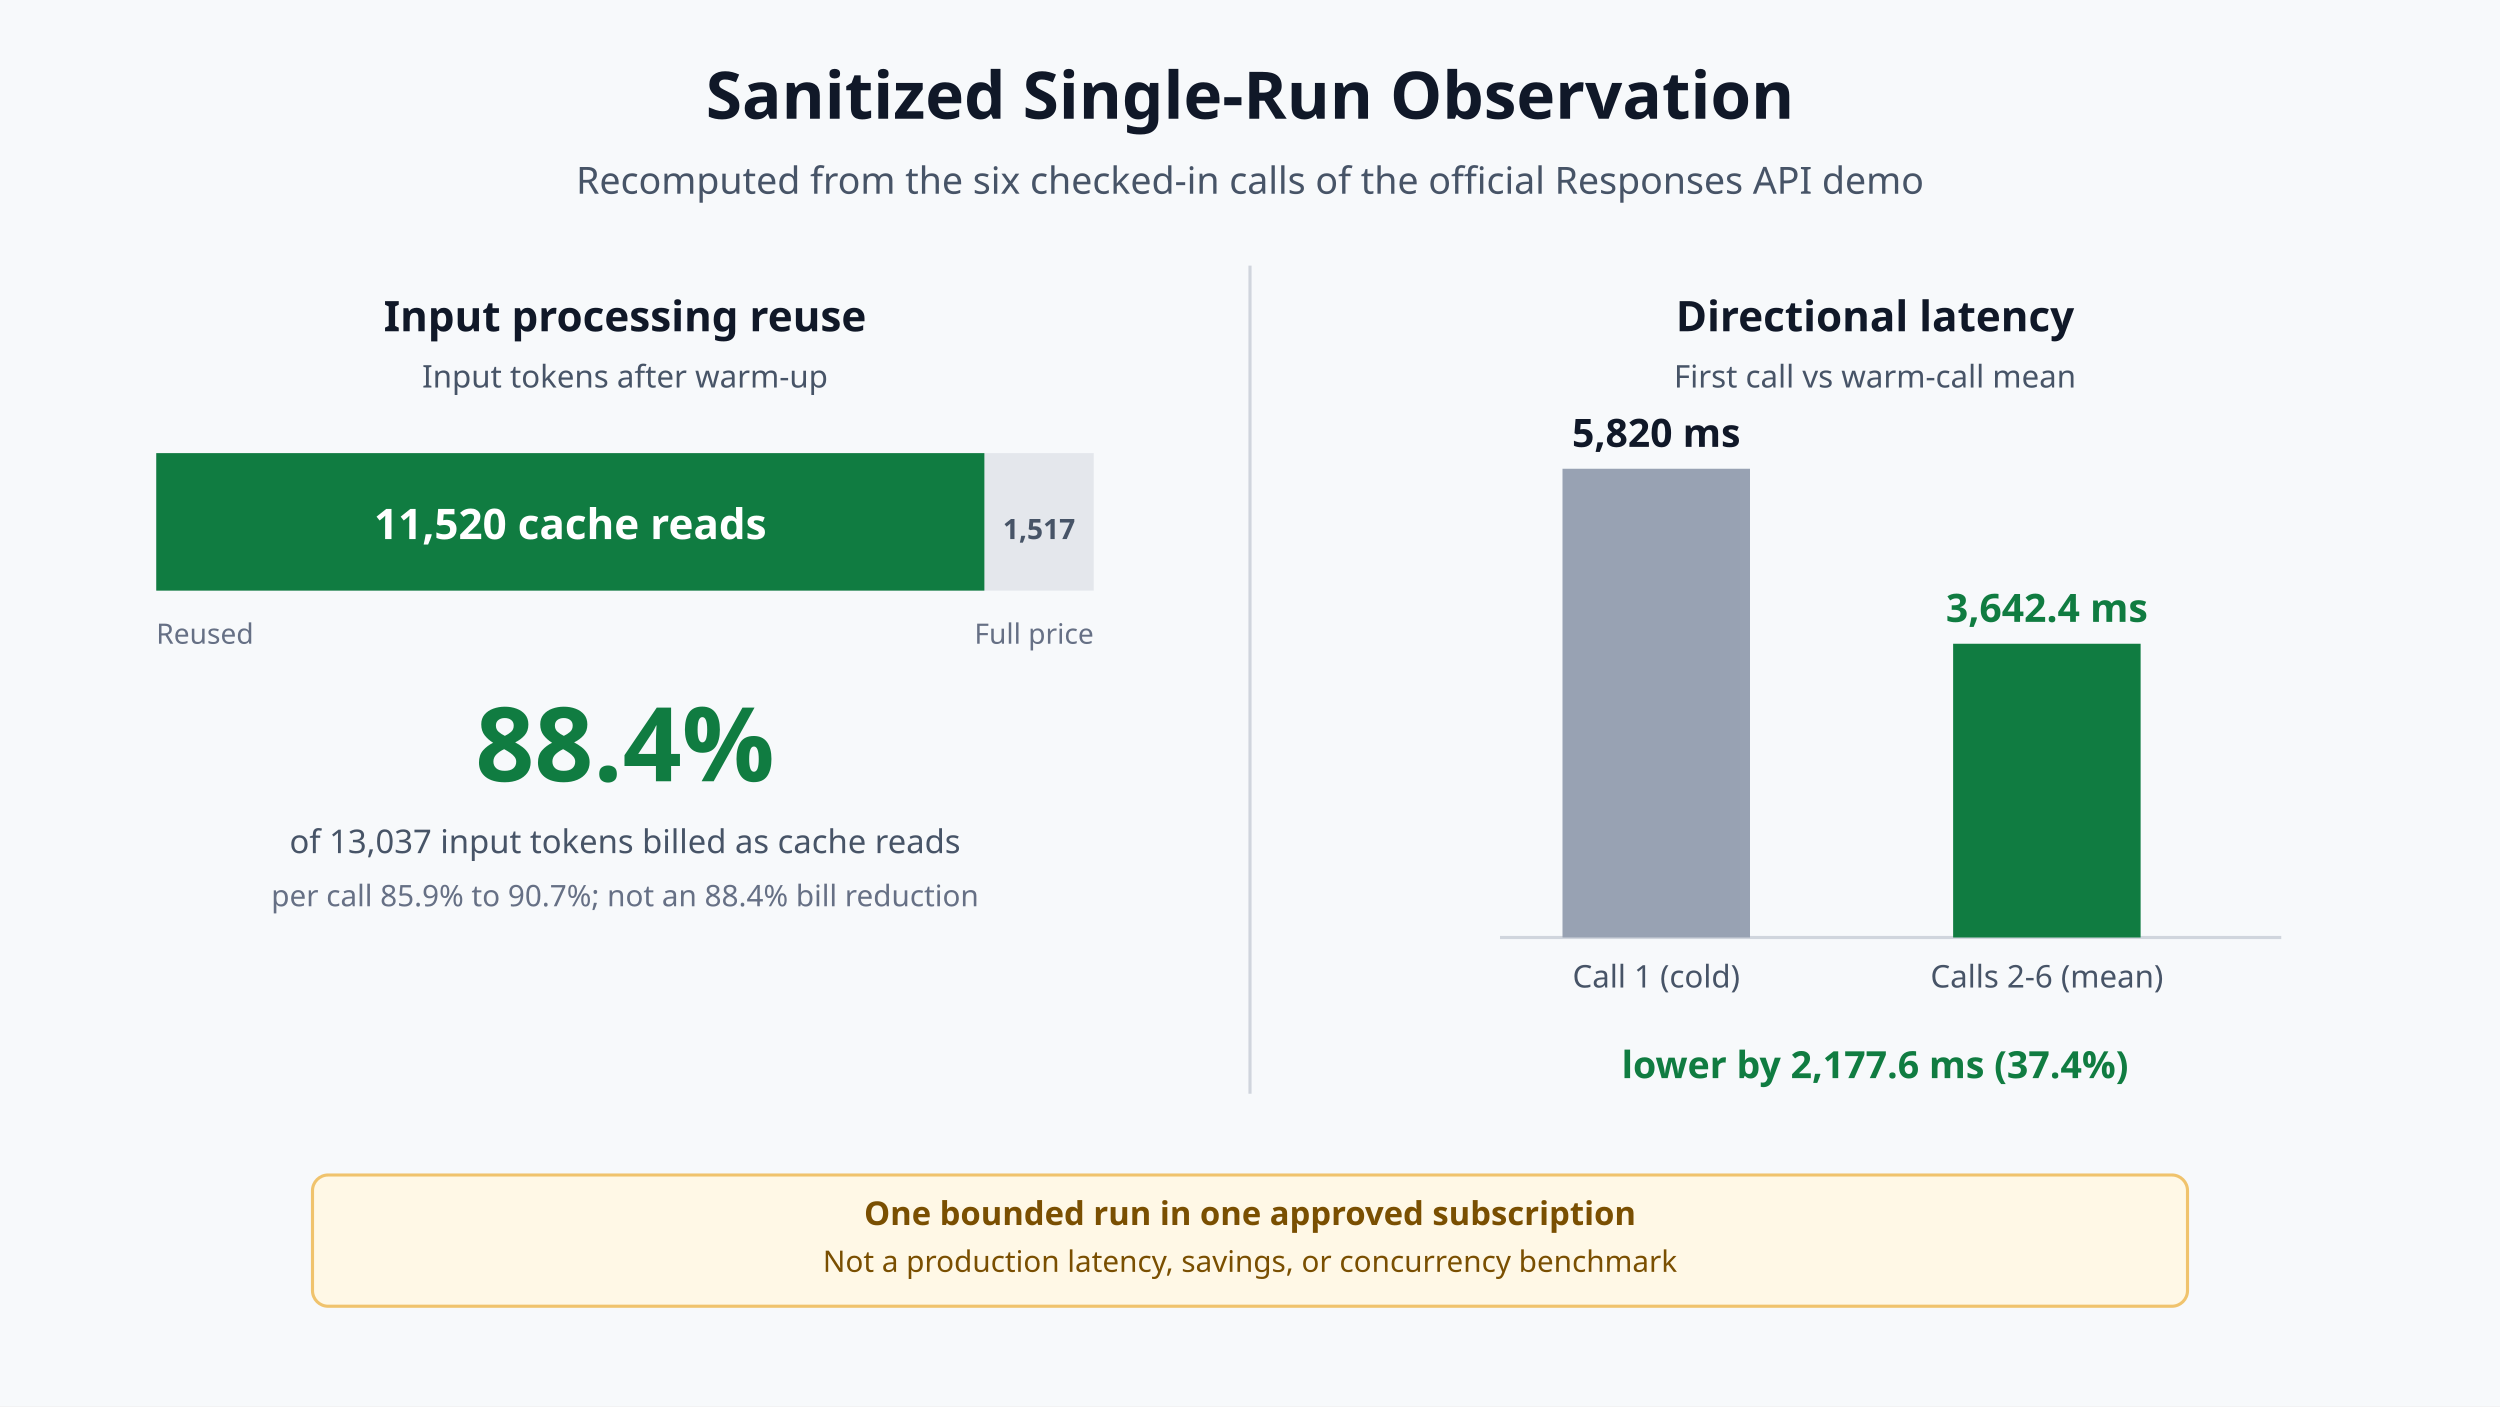
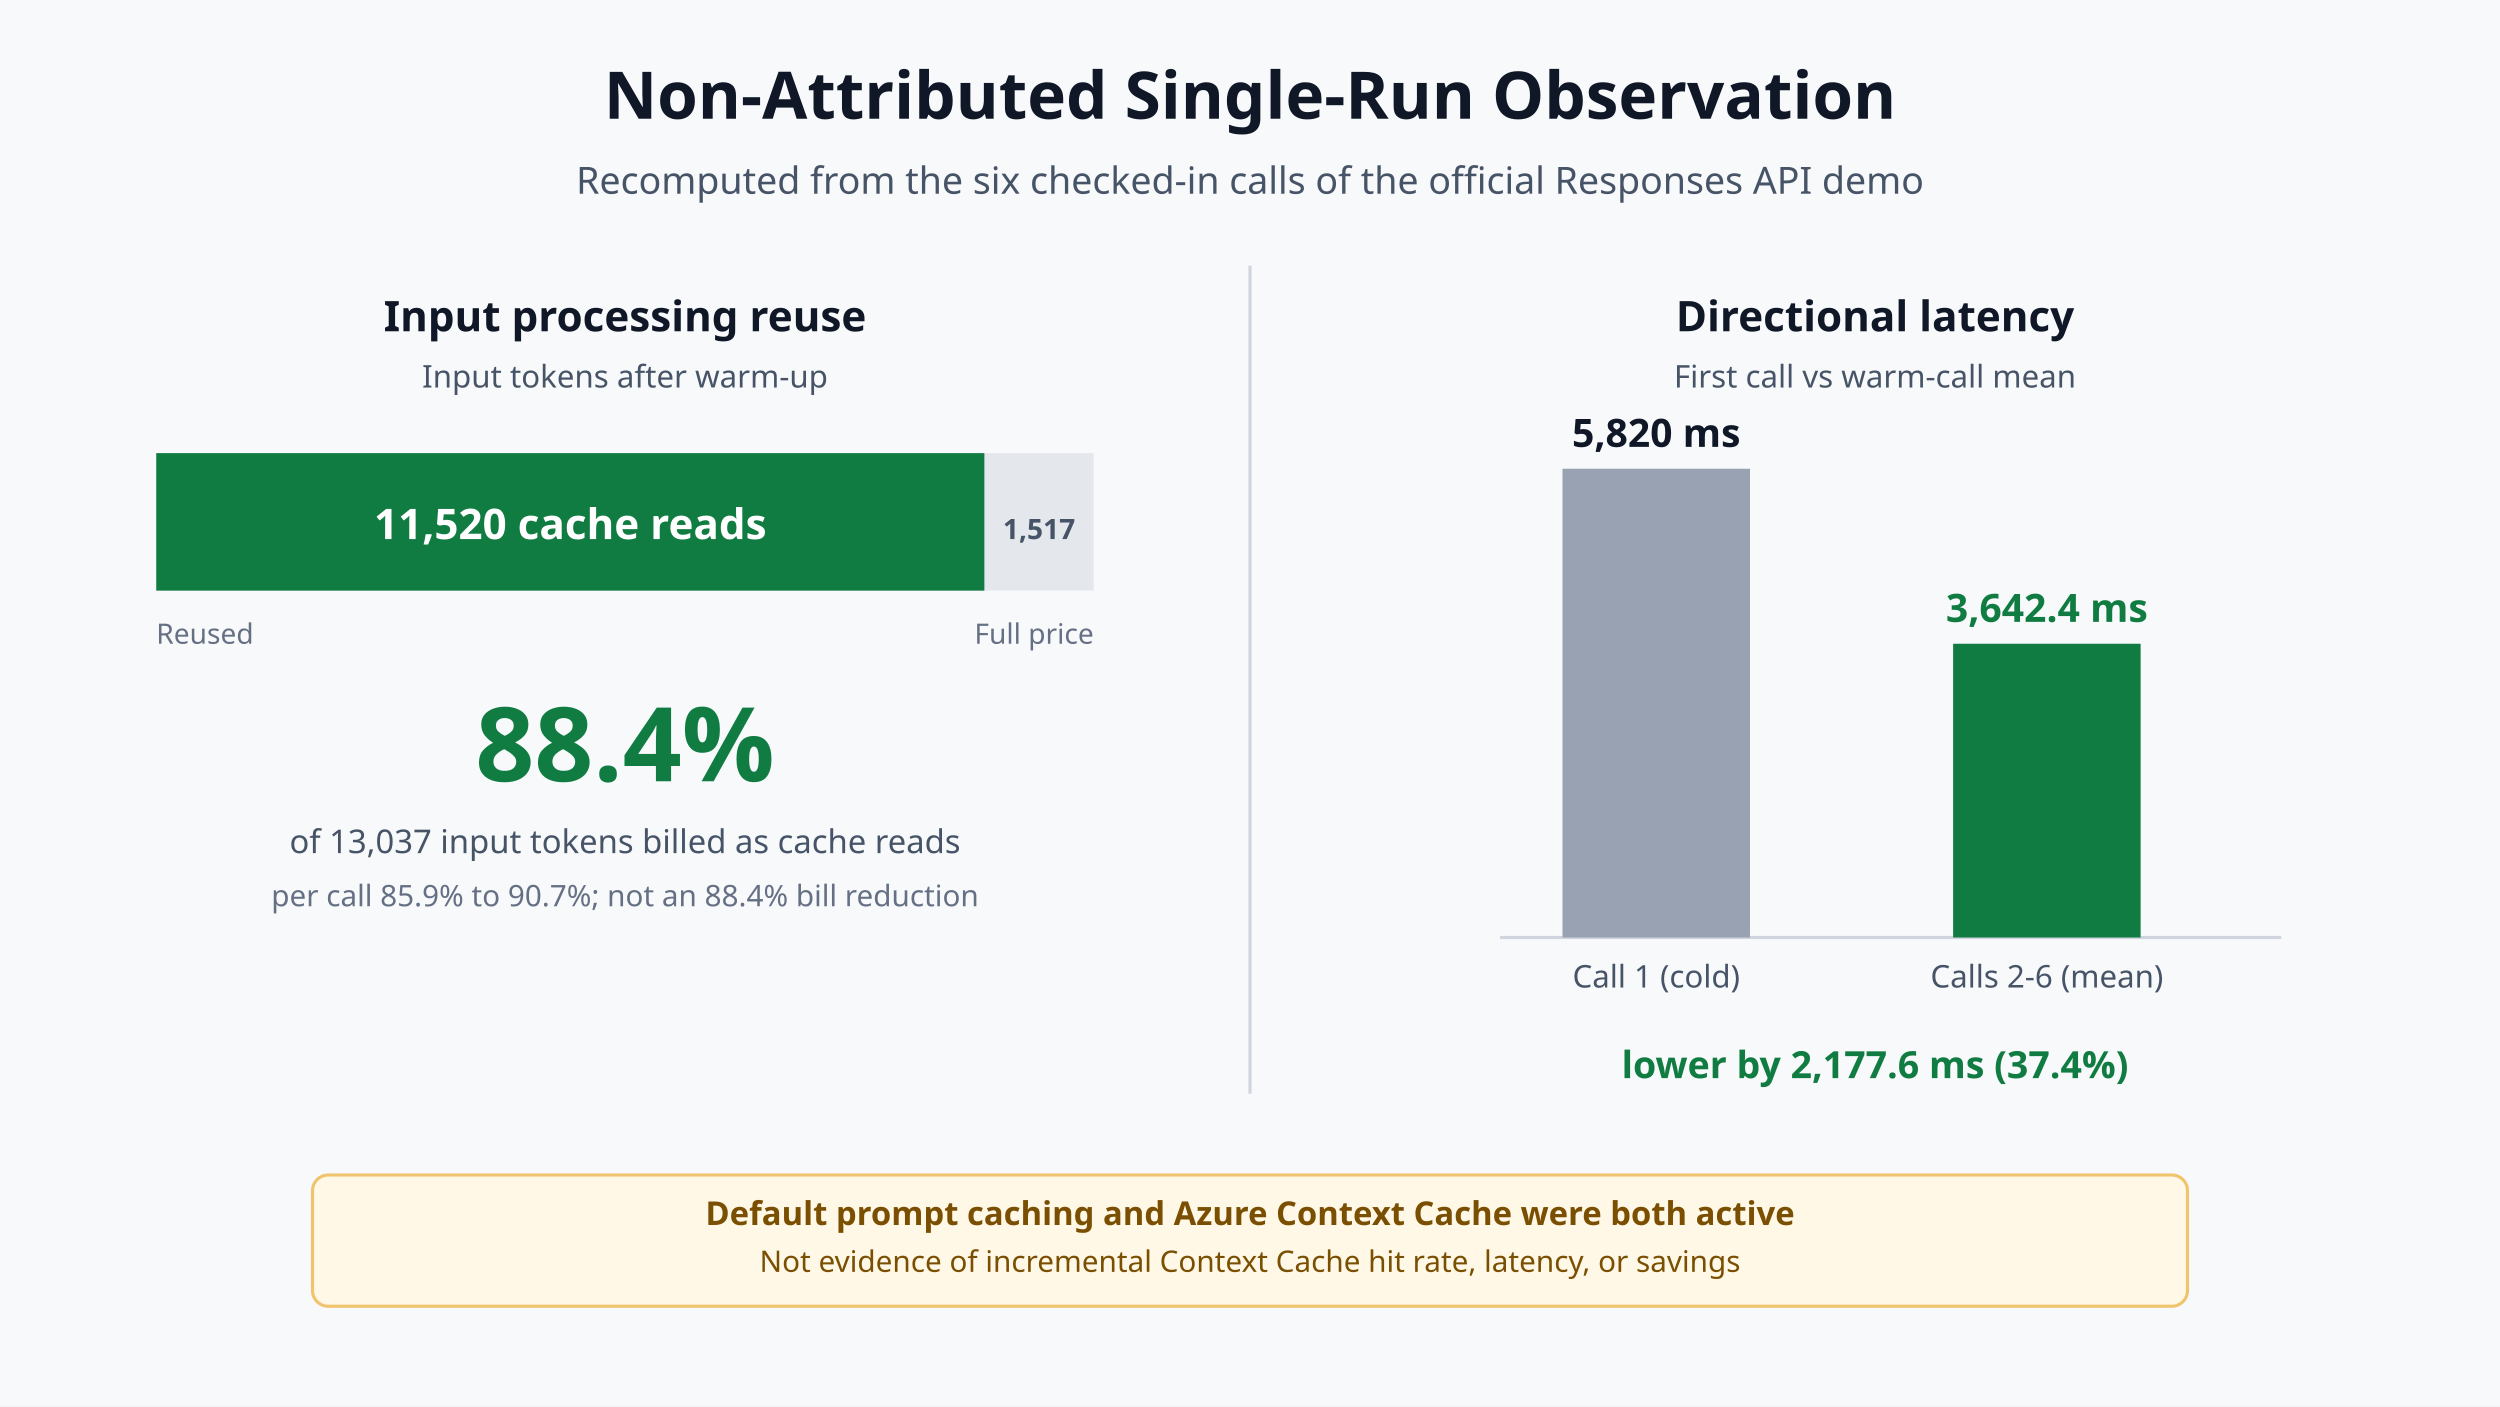
<svg xmlns="http://www.w3.org/2000/svg" width="1600" height="900" viewBox="0 0 1600 900" role="img" aria-labelledby="title desc">
  <rect width="1600" height="900" fill="#f7f9fb" />
-   <text x="800" y="76" text-anchor="middle" font-family="Segoe UI, sans-serif" font-size="42" font-weight="700" fill="#101828">Sanitized Single-Run Observation</text>
+   <text x="800" y="76" text-anchor="middle" font-family="Segoe UI, sans-serif" font-size="42" font-weight="700" fill="#101828">Non-Attributed Single-Run Observation</text>
  <text x="800" y="124" text-anchor="middle" font-family="Segoe UI, sans-serif" font-size="24" fill="#475467">Recomputed from the six checked-in calls of the official Responses API demo</text>
  <line x1="800" y1="170" x2="800" y2="700" stroke="#d0d5dd" stroke-width="2" />
  <text x="400" y="212" text-anchor="middle" font-family="Segoe UI, sans-serif" font-size="27" font-weight="600" fill="#101828">Input processing reuse</text>
  <text x="400" y="248" text-anchor="middle" font-family="Segoe UI, sans-serif" font-size="20" fill="#475467">Input tokens after warm-up</text>
  <rect x="100" y="290" width="600" height="88" fill="#e4e7ec" />
  <rect x="100" y="290" width="530" height="88" fill="#107c41" />
  <text x="365" y="345" text-anchor="middle" font-family="Segoe UI, sans-serif" font-size="27" font-weight="700" fill="#ffffff">11,520 cache reads</text>
  <text x="665" y="345" text-anchor="middle" font-family="Segoe UI, sans-serif" font-size="18" font-weight="600" fill="#475467">1,517</text>
  <text x="100" y="412" font-family="Segoe UI, sans-serif" font-size="18" fill="#667085">Reused</text>
  <text x="700" y="412" text-anchor="end" font-family="Segoe UI, sans-serif" font-size="18" fill="#667085">Full price</text>
  <text x="400" y="500" text-anchor="middle" font-family="Segoe UI, sans-serif" font-size="66" font-weight="700" fill="#107c41">88.4%</text>
  <text x="400" y="546" text-anchor="middle" font-family="Segoe UI, sans-serif" font-size="21" fill="#475467">of 13,037 input tokens billed as cache reads</text>
  <text x="400" y="580" text-anchor="middle" font-family="Segoe UI, sans-serif" font-size="19" fill="#667085">per call 85.9% to 90.7%; not an 88.4% bill reduction</text>
  <text x="1200" y="212" text-anchor="middle" font-family="Segoe UI, sans-serif" font-size="27" font-weight="600" fill="#101828">Directional latency</text>
  <text x="1200" y="248" text-anchor="middle" font-family="Segoe UI, sans-serif" font-size="20" fill="#475467">First call vs warm-call mean</text>
  <line x1="960" y1="600" x2="1460" y2="600" stroke="#d0d5dd" stroke-width="2" />
  <rect x="1000" y="300" width="120" height="300" fill="#98a2b3" />
  <rect x="1250" y="412" width="120" height="188" fill="#107c41" />
  <text x="1060" y="286" text-anchor="middle" font-family="Segoe UI, sans-serif" font-size="25" font-weight="700" fill="#101828">5,820 ms</text>
  <text x="1310" y="398" text-anchor="middle" font-family="Segoe UI, sans-serif" font-size="25" font-weight="700" fill="#107c41">3,642.4 ms</text>
  <text x="1060" y="632" text-anchor="middle" font-family="Segoe UI, sans-serif" font-size="20" fill="#475467">Call 1 (cold)</text>
  <text x="1310" y="632" text-anchor="middle" font-family="Segoe UI, sans-serif" font-size="20" fill="#475467">Calls 2-6 (mean)</text>
  <text x="1200" y="690" text-anchor="middle" font-family="Segoe UI, sans-serif" font-size="24" font-weight="600" fill="#107c41">lower by 2,177.6 ms (37.4%)</text>
  <rect x="200" y="752" width="1200" height="84" rx="10" fill="#fff8e6" stroke="#f0c36d" stroke-width="2" />
-   <text x="800" y="784" text-anchor="middle" font-family="Segoe UI, sans-serif" font-size="21" font-weight="600" fill="#7a4f01">One bounded run in one approved subscription</text>
-   <text x="800" y="814" text-anchor="middle" font-family="Segoe UI, sans-serif" font-size="19" fill="#7a4f01">Not a production latency, savings, or concurrency benchmark</text>
+   <text x="800" y="784" text-anchor="middle" font-family="Segoe UI, sans-serif" font-size="21" font-weight="600" fill="#7a4f01">Default prompt caching and Azure Context Cache were both active</text>
+   <text x="800" y="814" text-anchor="middle" font-family="Segoe UI, sans-serif" font-size="19" fill="#7a4f01">Not evidence of incremental Context Cache hit rate, latency, or savings</text>
</svg>
